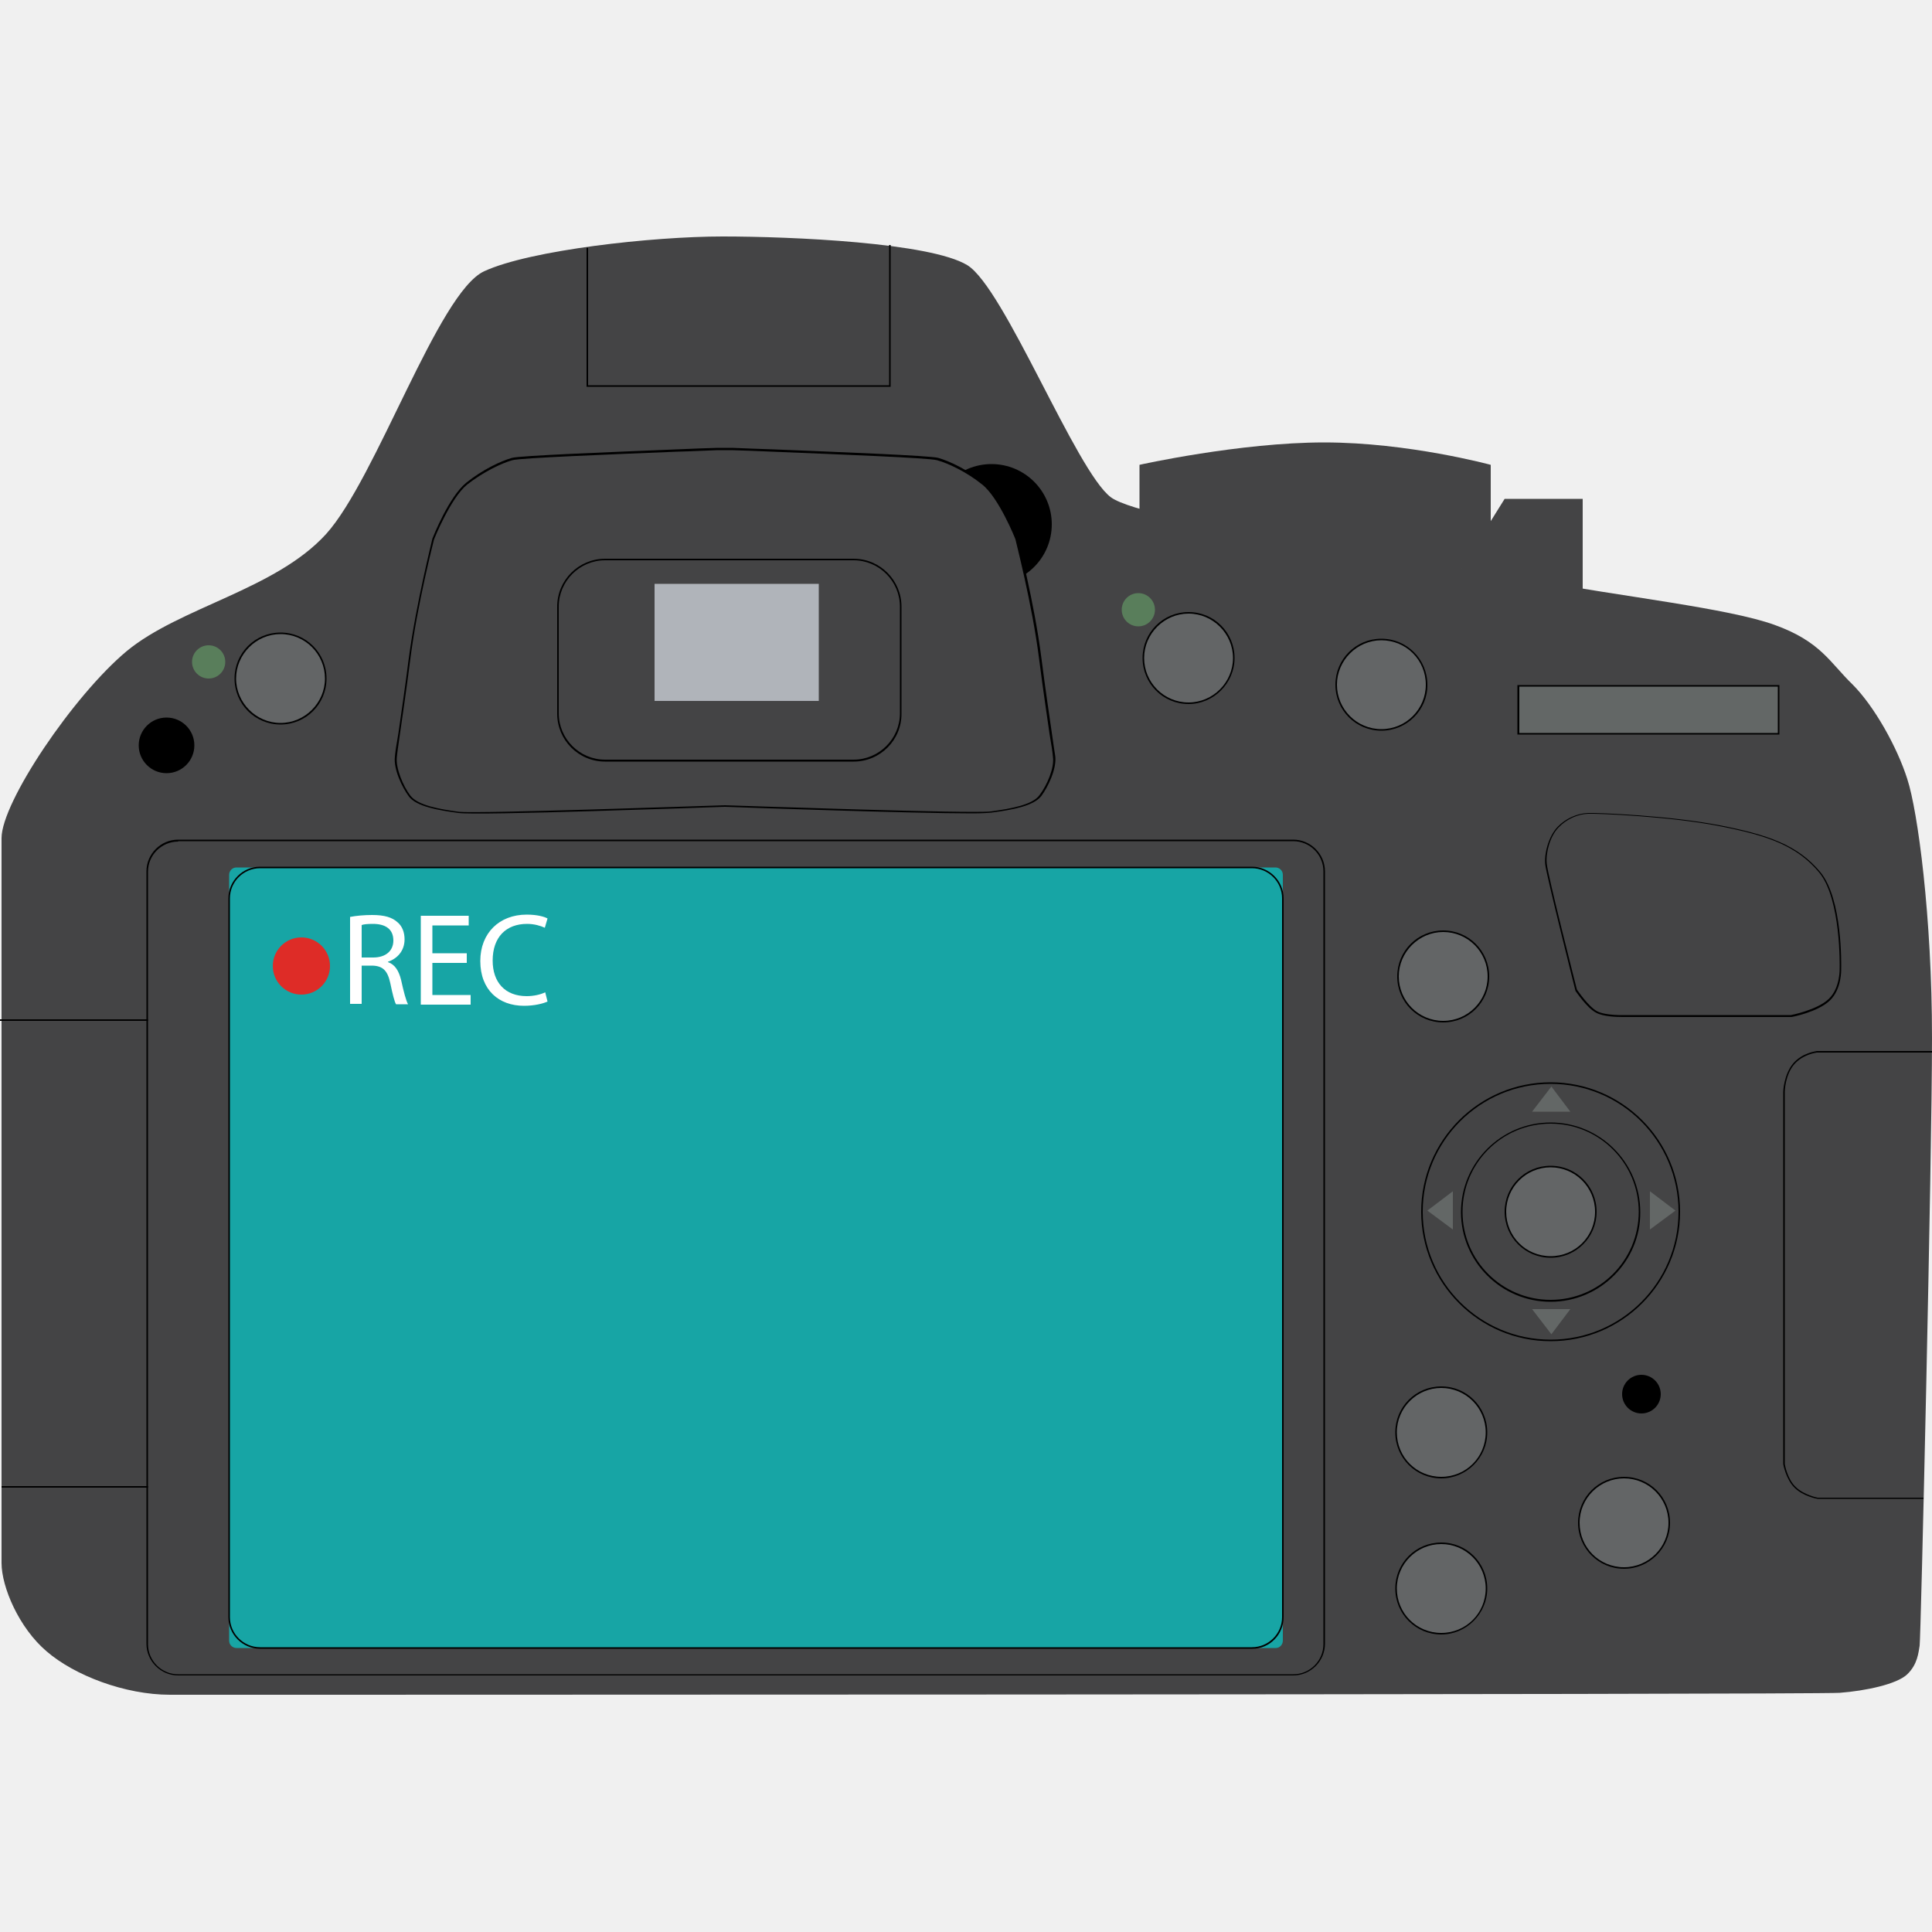
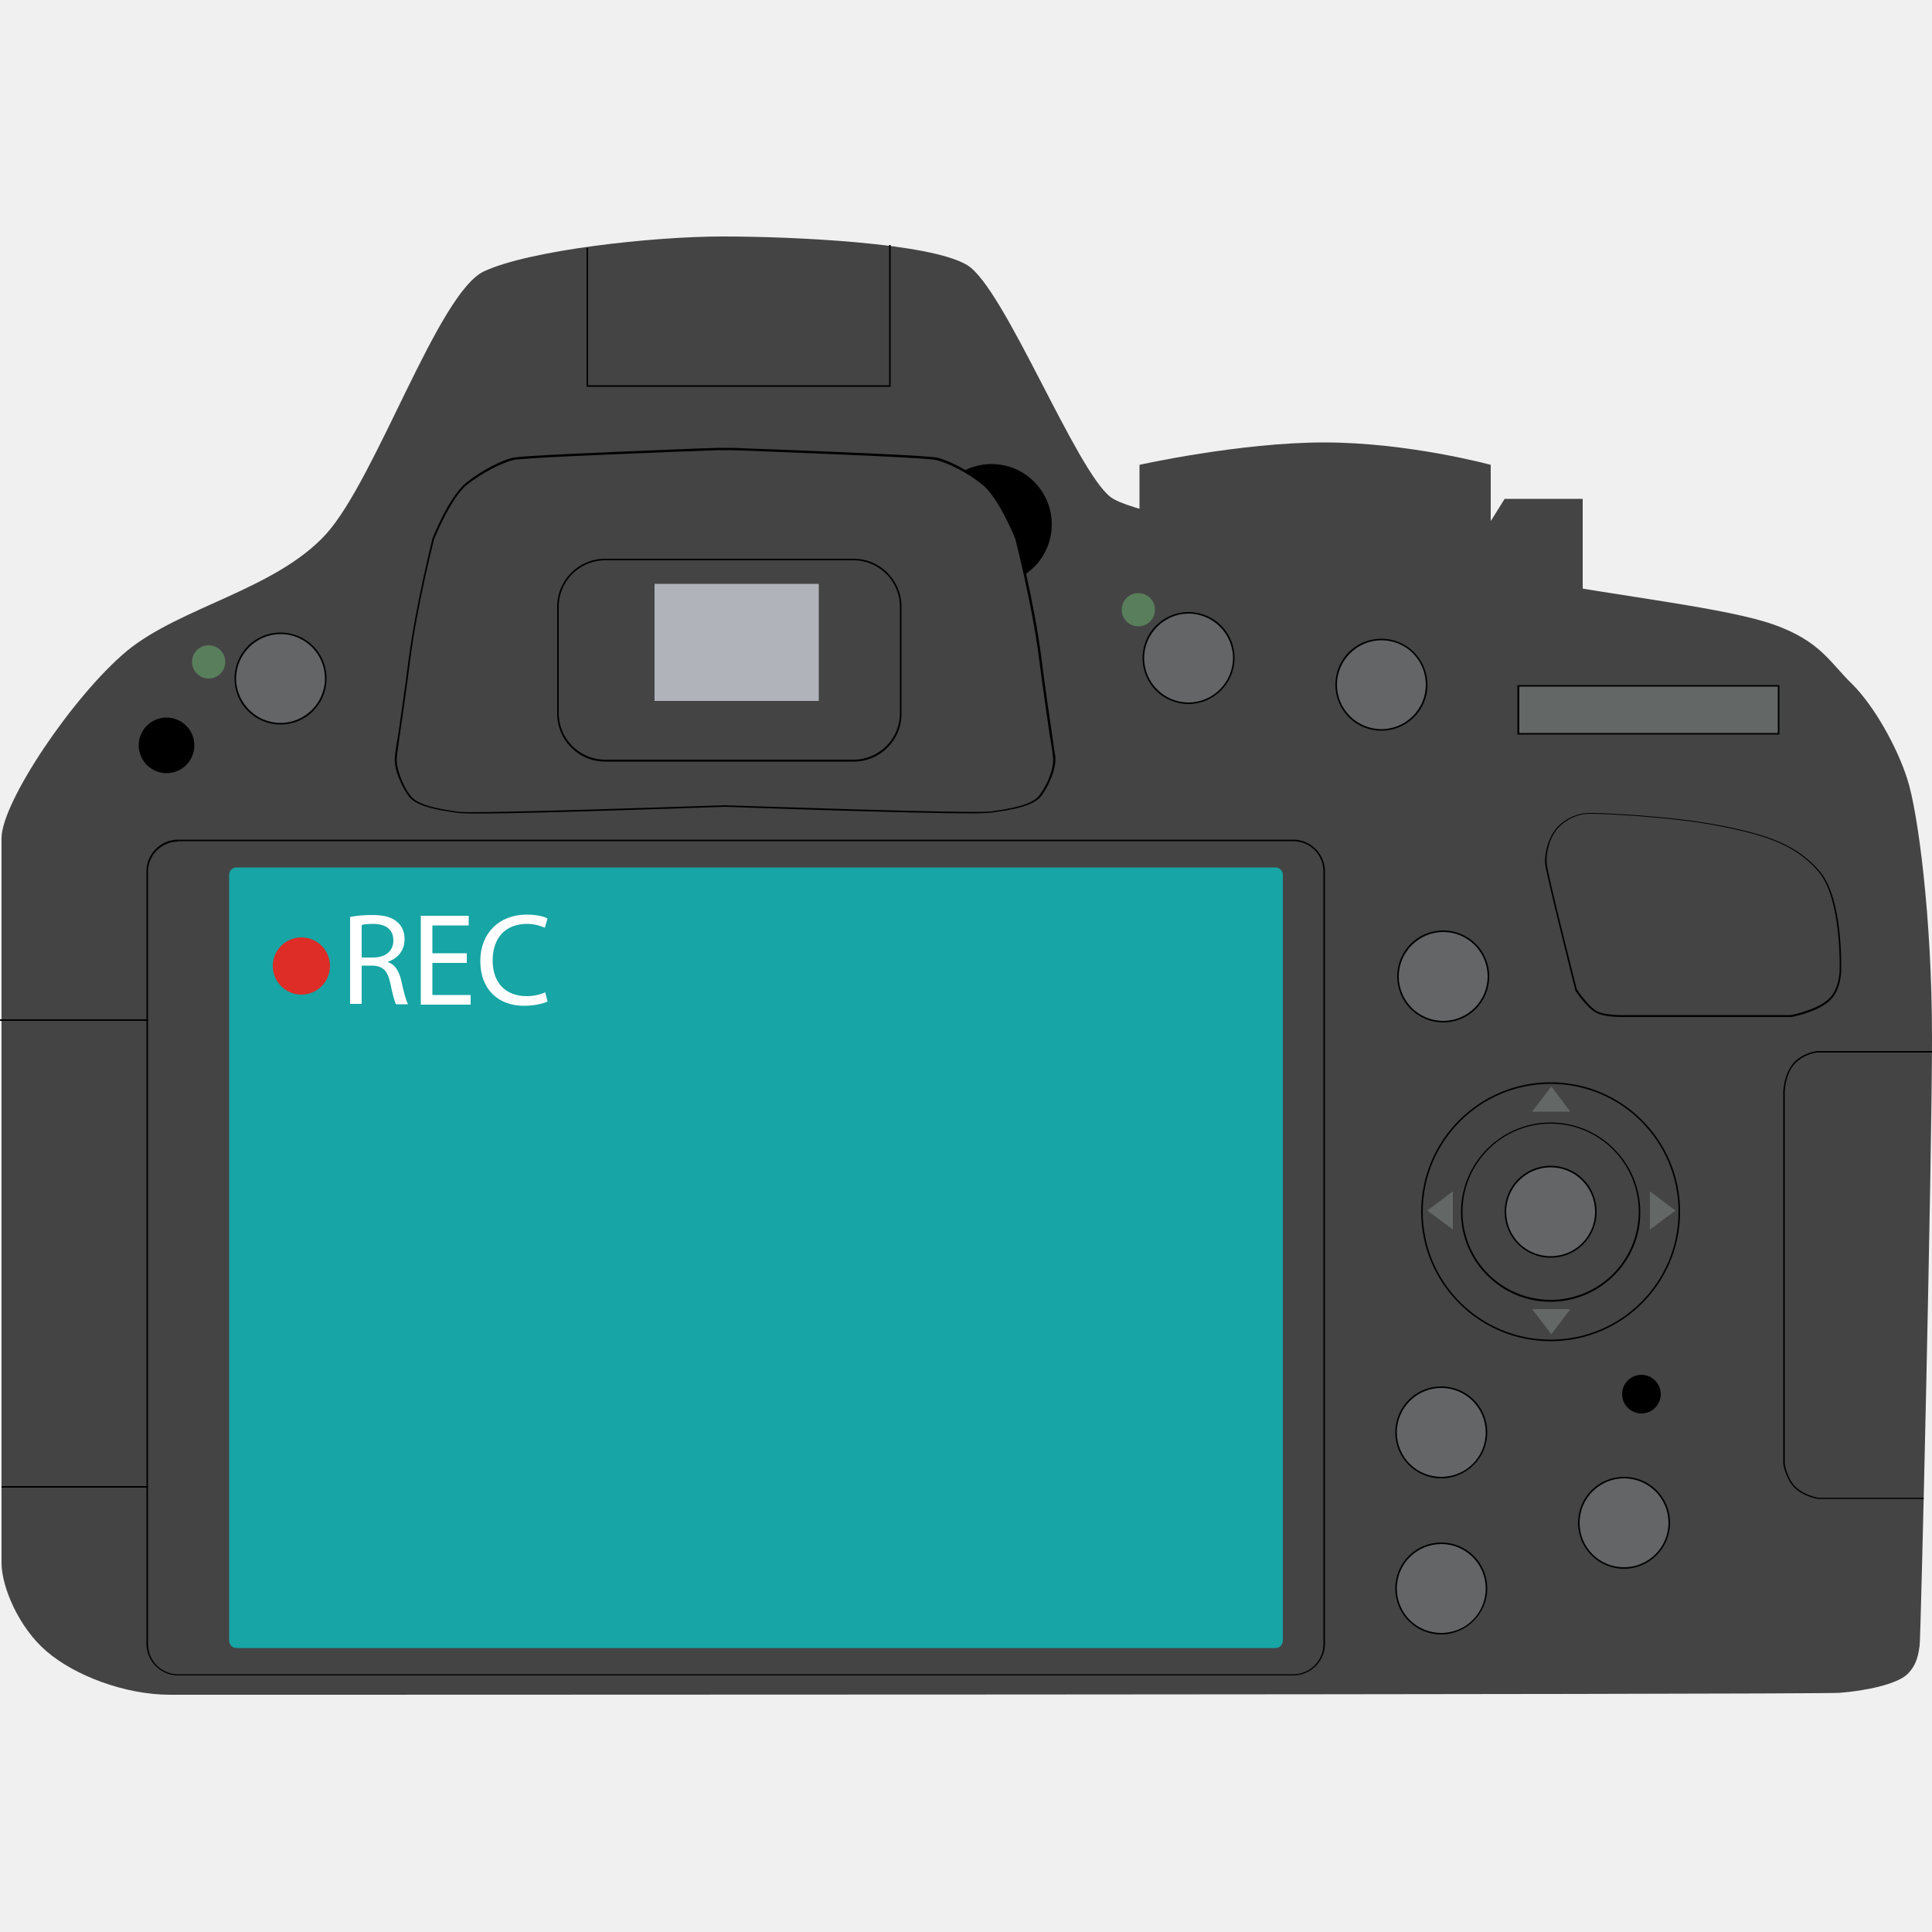
<svg xmlns="http://www.w3.org/2000/svg" version="1.1" id="icon" x="0" y="0" viewBox="0 0 500 500" xml:space="preserve">
-   <style type="text/css">.st0{fill:#444445}.st2{fill:#fff}.st5{fill:#636566}.st6{fill:#597e5b}.st7{fill:#636766}</style>
-   <path class="st0" d="M493.6 201.6c2.7 8.2 6.4 35.6 6.4 67s-2.9 155.7-3.2 157.3c-.3 1.7-.5 4.8-3.2 7.4s-10.9 4.3-17.5 4.8-420.4.5-432.1.5-24.7-5-31.9-11.2C4.9 421.3.4 410.7.4 404.5V216.9c0-9.3 18.6-36.9 32.4-48.4 13.8-11.4 38.5-15.9 51.6-30.3 13-14.4 29-62.5 40.9-68s43.6-9 61.7-9 53.7 1.6 63.3 7.4c9.6 5.8 28.2 53.4 37.2 60.1 9 6.6 83.8 16.7 108.4 21.3 24.6 4.5 51.3 7.4 63.3 11.7 12 4.3 14.4 9.8 20.2 15.4 5.7 5.7 11.6 16.3 14.2 24.5z" />
-   <path class="st0" d="M342.7 114.5c21.8 0 43.1 5.8 43.1 5.8V147h-90.9V120.3c-.1 0 26-5.8 47.8-5.8z" />
-   <path d="M334.7 433.6H46.1c-4.5 0-8.2-3.7-8.2-8.2V225.5c0-4.5 3.7-8.2 8.2-8.2h288.6c4.5 0 8.2 3.7 8.2 8.2v199.9c0 4.5-3.7 8.2-8.2 8.2zM46.1 217.8c-4.3 0-7.8 3.5-7.8 7.8v199.9c0 4.3 3.5 7.8 7.8 7.8h288.6c4.3 0 7.8-3.5 7.8-7.8v-200c0-4.3-3.5-7.8-7.8-7.8H46.1z" />
+   <style type="text/css">.st0{fill:#444445}.st5{fill:#636566}.st6{fill:#597e5b}.st7{fill:#636766}</style>
+   <path class="st0" d="M493.6 201.6c2.7 8.2 6.4 35.6 6.4 67s-2.9 155.7-3.2 157.3c-.3 1.7-.5 4.8-3.2 7.4s-10.9 4.3-17.5 4.8-420.4.5-432.1.5-24.7-5-31.9-11.2C4.9 421.3.4 410.7.4 404.5V216.9c0-9.3 18.6-36.9 32.4-48.4 13.8-11.4 38.5-15.9 51.6-30.3 13-14.4 29-62.5 40.9-68s43.6-9 61.7-9 53.7 1.6 63.3 7.4c9.6 5.8 28.2 53.4 37.2 60.1 9 6.6 83.8 16.7 108.4 21.3 24.6 4.5 51.3 7.4 63.3 11.7s14.4 9.8 20.2 15.4c5.7 5.7 11.6 16.3 14.2 24.5z" />
+   <path class="st0" d="M342.7 114.5c21.8 0 43.1 5.8 43.1 5.8V147h-90.9v-26.7c-.1 0 26-5.8 47.8-5.8z" />
+   <path d="M334.7 433.6H46.1c-4.5 0-8.2-3.7-8.2-8.2V225.5c0-4.5 3.7-8.2 8.2-8.2h288.6c4.5 0 8.2 3.7 8.2 8.2v199.9c0 4.5-3.7 8.2-8.2 8.2zM46.1 217.8c-4.3 0-7.8 3.5-7.8 7.8v199.9c0 4.3 3.5 7.8 7.8 7.8h288.6c4.3 0 7.8-3.5 7.8-7.8v-200c0-4.3-3.5-7.8-7.8-7.8H46.1v.1z" />
  <path d="M330.2 426.5h-269c-1 0-1.9-.8-1.9-1.9V226.4c0-1 .8-1.9 1.9-1.9h268.9c1 0 1.9.8 1.9 1.9v198.2c0 1-.8 1.9-1.8 1.9z" fill="#17a5a5" />
-   <path d="M324.1 426.7H67.3c-4.5 0-8.2-3.7-8.2-8.2v-186c0-4.5 3.7-8.2 8.2-8.2H324c4.5 0 8.2 3.7 8.2 8.2v186c0 4.5-3.6 8.2-8.1 8.2zm-256.8-202c-4.3 0-7.8 3.5-7.8 7.8v186c0 4.3 3.5 7.8 7.8 7.8H324c4.3 0 7.8-3.5 7.8-7.8v-186c0-4.3-3.5-7.8-7.8-7.8H67.3z" />
-   <path class="st2" d="M90.6 237.3c1.5-.3 3.6-.5 5.7-.5 3.2 0 5.2.6 6.6 1.9 1.2 1 1.8 2.6 1.8 4.4 0 3-1.9 5-4.3 5.8v.1c1.8.6 2.8 2.2 3.4 4.6.7 3.2 1.3 5.4 1.8 6.3h-3.1c-.4-.6-.9-2.6-1.5-5.5-.7-3.2-1.9-4.4-4.6-4.5h-2.8v9.9h-3v-22.5zm3 10.5h3c3.2 0 5.2-1.7 5.2-4.4 0-3-2.1-4.3-5.3-4.3-1.4 0-2.4.1-2.9.3v8.4zM120.8 249.2h-8.9v8.3h9.9v2.5h-12.9v-23h12.4v2.5h-9.4v7.2h8.9v2.5zM141.7 259.2c-1.1.5-3.3 1.1-6.1 1.1-6.5 0-11.3-4.1-11.3-11.6 0-7.2 4.9-12 12-12 2.9 0 4.7.6 5.4 1l-.7 2.4c-1.1-.5-2.7-1-4.6-1-5.4 0-8.9 3.4-8.9 9.5 0 5.6 3.2 9.2 8.8 9.2 1.8 0 3.6-.4 4.8-1l.6 2.4z" />
+   <path d="M90.6 237.3c1.5-.3 3.6-.5 5.7-.5 3.2 0 5.2.6 6.6 1.9 1.2 1 1.8 2.6 1.8 4.4 0 3-1.9 5-4.3 5.8v.1c1.8.6 2.8 2.2 3.4 4.6.7 3.2 1.3 5.4 1.8 6.3h-3.1c-.4-.6-.9-2.6-1.5-5.5-.7-3.2-1.9-4.4-4.6-4.5h-2.8v9.9h-3v-22.5zm3 10.5h3c3.2 0 5.2-1.7 5.2-4.4 0-3-2.1-4.3-5.3-4.3-1.4 0-2.4.1-2.9.3v8.4zm27.2 1.4h-8.9v8.3h9.9v2.5h-12.9v-23h12.4v2.5h-9.4v7.2h8.9v2.5zm20.9 10c-1.1.5-3.3 1.1-6.1 1.1-6.5 0-11.3-4.1-11.3-11.6 0-7.2 4.9-12 12-12 2.9 0 4.7.6 5.4 1l-.7 2.4c-1.1-.5-2.7-1-4.6-1-5.4 0-8.9 3.4-8.9 9.5 0 5.6 3.2 9.2 8.8 9.2 1.8 0 3.6-.4 4.8-1l.6 2.4z" fill="#fff" />
  <circle cx="256.6" cy="135.7" r="15.6" />
  <circle cx="78" cy="250" r="7.4" fill="#de2c27" />
-   <path class="st0" d="M269.2 170.3c-1.9-14.4-6.1-30.8-6.1-30.8s-4.3-10.8-8.7-14.4c-4.4-3.5-9.2-5.7-11.8-6.4-2.6-.7-37.4-2-53.2-2.7h-3.8c-15.7.7-50.6 1.9-53.2 2.7-2.6.7-7.3 2.8-11.8 6.4-4.4 3.5-8.7 14.4-8.7 14.4s-4.3 16.5-6.1 30.8c-1.9 14.4-3.2 22.5-3.6 25.5-.3 3 1.7 7.6 3.6 10.1 1.9 2.5 7.3 3.5 12.8 4.3 5.1.7 61.9-1.3 68.8-1.6 6.9.2 63.7 2.2 68.8 1.6 5.5-.7 10.9-1.8 12.8-4.3 1.9-2.5 3.9-7.1 3.6-10.1-.1-3-1.5-11.2-3.4-25.5z" />
-   <path d="M251.4 210.5c-15.4 0-58.2-1.5-63.8-1.7-6.5.2-63.7 2.3-68.9 1.6-5.3-.7-11-1.7-12.9-4.3-1.7-2.3-4-7-3.6-10.3.1-1.2.4-3.2.9-6 .6-4.3 1.6-10.8 2.7-19.5 1.9-14.2 6.1-30.7 6.1-30.9.2-.5 4.3-10.9 8.8-14.5 4.1-3.3 8.9-5.6 11.8-6.4 2.1-.6 25.5-1.5 42.6-2.2 4-.2 7.7-.3 10.7-.4h3.7c3 .1 6.7.3 10.7.4 17.1.7 40.5 1.6 42.6 2.2 2.9.8 7.7 3.1 11.8 6.4 4.4 3.5 8.6 14 8.8 14.4 0 .2 4.3 16.7 6.1 30.9 1.1 8.7 2.1 15.1 2.7 19.4.4 2.8.7 4.9.9 6.1.4 3.3-1.9 8-3.6 10.3-2 2.6-7.6 3.6-12.9 4.3-.9.1-2.6.2-5.2.2zm-63.8-2.1c6.5.2 63.6 2.2 68.8 1.6 5.2-.7 10.8-1.7 12.6-4.2 2-2.6 3.9-7.1 3.5-9.9-.1-1.2-.4-3.2-.9-6.1-.6-4.3-1.6-10.8-2.7-19.4-1.8-14.2-6.1-30.6-6.1-30.8 0-.1-4.3-10.8-8.6-14.2-4.1-3.3-8.8-5.5-11.7-6.3-2-.6-25.4-1.5-42.5-2.2-4-.2-7.7-.3-10.6-.4h-3.7c-3 .1-6.6.3-10.6.4-17.1.7-40.4 1.6-42.5 2.2-2.9.8-7.6 3.1-11.7 6.3-4.3 3.5-8.6 14.2-8.6 14.3 0 .1-4.3 16.6-6.1 30.8-1.1 8.7-2.1 15.2-2.7 19.5-.4 2.8-.7 4.8-.8 6-.3 2.8 1.6 7.4 3.5 9.9s7.4 3.5 12.6 4.2c5.2.5 62.3-1.5 68.8-1.7z" />
+   <path class="st0" d="M269.2 170.3c-1.9-14.4-6.1-30.8-6.1-30.8s-4.3-10.8-8.7-14.4c-4.4-3.5-9.2-5.7-11.8-6.4-2.6-.7-37.4-2-53.2-2.7h-3.8c-15.7.7-50.6 1.9-53.2 2.7-2.6.7-7.3 2.8-11.8 6.4-4.4 3.5-8.7 14.4-8.7 14.4s-4.3 16.5-6.1 30.8c-1.9 14.4-3.2 22.5-3.6 25.5-.3 3 1.7 7.6 3.6 10.1s7.3 3.5 12.8 4.3c5.1.7 61.9-1.3 68.8-1.6 6.9.2 63.7 2.2 68.8 1.6 5.5-.7 10.9-1.8 12.8-4.3s3.9-7.1 3.6-10.1c-.1-3-1.5-11.2-3.4-25.5z" />
+   <path d="M251.4 210.5c-15.4 0-58.2-1.5-63.8-1.7-6.5.2-63.7 2.3-68.9 1.6-5.3-.7-11-1.7-12.9-4.3-1.7-2.3-4-7-3.6-10.3.1-1.2.4-3.2.9-6 .6-4.3 1.6-10.8 2.7-19.5 1.9-14.2 6.1-30.7 6.1-30.9.2-.5 4.3-10.9 8.8-14.5 4.1-3.3 8.9-5.6 11.8-6.4 2.1-.6 25.5-1.5 42.6-2.2 4-.2 7.7-.3 10.7-.4h3.7c3 .1 6.7.3 10.7.4 17.1.7 40.5 1.6 42.6 2.2 2.9.8 7.7 3.1 11.8 6.4 4.4 3.5 8.6 14 8.8 14.4 0 .2 4.3 16.7 6.1 30.9 1.1 8.7 2.1 15.1 2.7 19.4.4 2.8.7 4.9.9 6.1.4 3.3-1.9 8-3.6 10.3-2 2.6-7.6 3.6-12.9 4.3-.9.1-2.6.2-5.2.2zm-63.8-2.1c6.5.2 63.6 2.2 68.8 1.6 5.2-.7 10.8-1.7 12.6-4.2 2-2.6 3.9-7.1 3.5-9.9-.1-1.2-.4-3.2-.9-6.1-.6-4.3-1.6-10.8-2.7-19.4-1.8-14.2-6.1-30.6-6.1-30.8 0-.1-4.3-10.8-8.6-14.2-4.1-3.3-8.8-5.5-11.7-6.3-2-.6-25.4-1.5-42.5-2.2-4-.2-7.7-.3-10.6-.4h-3.7c-3 .1-6.6.3-10.6.4-17.1.7-40.4 1.6-42.5 2.2-2.9.8-7.6 3.1-11.7 6.3-4.3 3.5-8.6 14.2-8.6 14.3s-4.3 16.6-6.1 30.8c-1.1 8.7-2.1 15.2-2.7 19.5-.4 2.8-.7 4.8-.8 6-.3 2.8 1.6 7.4 3.5 9.9s7.4 3.5 12.6 4.2c5.2.5 62.3-1.5 68.8-1.7z" />
  <path d="M220.9 197.1h-64.3c-6.9 0-12.4-5.6-12.4-12.4V157c0-6.9 5.6-12.4 12.4-12.4h64.3c6.9 0 12.4 5.6 12.4 12.4v27.6c.1 6.9-5.5 12.5-12.4 12.5zM156.6 145c-6.6 0-12 5.4-12 12v27.6c0 6.6 5.4 12 12 12h64.3c6.6 0 12-5.4 12-12V157c0-6.6-5.4-12-12-12h-64.3z" />
-   <path fill="#b0b4ba" d="M169.4 151.1h42.5v30.3h-42.5z" />
+   <path d="M169.4 151.1h42.5v30.3h-42.5v-30.3z" fill="#b0b4ba" />
  <circle class="st5" cx="373" cy="370.7" r="11.7" />
  <path d="M373 382.6c-6.6 0-11.9-5.3-11.9-11.9s5.3-11.9 11.9-11.9 11.9 5.3 11.9 11.9-5.4 11.9-11.9 11.9zm0-23.4c-6.3 0-11.5 5.1-11.5 11.5s5.1 11.5 11.5 11.5 11.5-5.1 11.5-11.5-5.2-11.5-11.5-11.5z" />
  <circle class="st5" cx="420.3" cy="394" r="11.7" />
-   <path d="M420.3 406c-6.6 0-11.9-5.3-11.9-11.9s5.3-11.9 11.9-11.9c6.6 0 11.9 5.3 11.9 11.9s-5.4 11.9-11.9 11.9zm0-23.4c-6.3 0-11.5 5.1-11.5 11.5s5.1 11.5 11.5 11.5c6.3 0 11.5-5.1 11.5-11.5s-5.2-11.5-11.5-11.5z" />
+   <path d="M420.3 406c-6.6 0-11.9-5.3-11.9-11.9s5.3-11.9 11.9-11.9 11.9 5.3 11.9 11.9-5.4 11.9-11.9 11.9zm0-23.4c-6.3 0-11.5 5.1-11.5 11.5s5.1 11.5 11.5 11.5c6.3 0 11.5-5.1 11.5-11.5s-5.2-11.5-11.5-11.5z" />
  <circle class="st5" cx="373" cy="411.1" r="11.7" />
-   <path d="M373 423c-6.6 0-11.9-5.3-11.9-11.9 0-6.6 5.3-11.9 11.9-11.9s11.9 5.3 11.9 11.9c0 6.5-5.4 11.9-11.9 11.9zm0-23.4c-6.3 0-11.5 5.1-11.5 11.5s5.1 11.5 11.5 11.5 11.5-5.1 11.5-11.5-5.2-11.5-11.5-11.5z" />
+   <path d="M373 423c-6.6 0-11.9-5.3-11.9-11.9s5.3-11.9 11.9-11.9 11.9 5.3 11.9 11.9c0 6.5-5.4 11.9-11.9 11.9zm0-23.4c-6.3 0-11.5 5.1-11.5 11.5s5.1 11.5 11.5 11.5 11.5-5.1 11.5-11.5-5.2-11.5-11.5-11.5z" />
  <circle class="st5" cx="373.5" cy="252.7" r="11.7" />
-   <path d="M373.5 264.6c-6.6 0-11.9-5.3-11.9-11.9s5.3-11.9 11.9-11.9c6.6 0 11.9 5.3 11.9 11.9s-5.3 11.9-11.9 11.9zm0-23.4c-6.3 0-11.5 5.2-11.5 11.5s5.1 11.5 11.5 11.5S385 259 385 252.7c0-6.4-5.2-11.5-11.5-11.5z" />
+   <path d="M373.5 264.6c-6.6 0-11.9-5.3-11.9-11.9s5.3-11.9 11.9-11.9 11.9 5.3 11.9 11.9c0 6.6-5.3 11.9-11.9 11.9zm0-23.4c-6.3 0-11.5 5.2-11.5 11.5s5.1 11.5 11.5 11.5S385 259 385 252.7c0-6.4-5.2-11.5-11.5-11.5z" />
  <circle class="st5" cx="307.6" cy="170.3" r="11.7" />
-   <path d="M307.6 182.2c-6.6 0-11.9-5.3-11.9-11.9 0-6.6 5.3-11.9 11.9-11.9 6.6 0 11.9 5.3 11.9 11.9 0 6.5-5.4 11.9-11.9 11.9zm0-23.4c-6.3 0-11.5 5.2-11.5 11.5s5.1 11.5 11.5 11.5c6.3 0 11.5-5.2 11.5-11.5s-5.2-11.5-11.5-11.5z" />
+   <path d="M307.6 182.2c-6.6 0-11.9-5.3-11.9-11.9 0-6.6 5.3-11.9 11.9-11.9s11.9 5.3 11.9 11.9c0 6.5-5.4 11.9-11.9 11.9zm0-23.4c-6.3 0-11.5 5.2-11.5 11.5s5.1 11.5 11.5 11.5c6.3 0 11.5-5.2 11.5-11.5s-5.2-11.5-11.5-11.5z" />
  <circle class="st5" cx="357.5" cy="177.2" r="11.7" />
  <path d="M357.5 189.1c-6.6 0-11.9-5.3-11.9-11.9 0-6.6 5.3-11.9 11.9-11.9s11.9 5.3 11.9 11.9c.1 6.5-5.3 11.9-11.9 11.9zm0-23.4c-6.3 0-11.5 5.2-11.5 11.5s5.1 11.5 11.5 11.5 11.5-5.2 11.5-11.5c0-6.4-5.1-11.5-11.5-11.5z" />
  <circle class="st5" cx="72.6" cy="175.6" r="11.7" />
  <path d="M72.6 187.5c-6.6 0-11.9-5.3-11.9-11.9 0-6.6 5.3-11.9 11.9-11.9s11.9 5.3 11.9 11.9c0 6.6-5.3 11.9-11.9 11.9zm0-23.4c-6.3 0-11.5 5.2-11.5 11.5s5.2 11.5 11.5 11.5 11.5-5.2 11.5-11.5-5.1-11.5-11.5-11.5z" />
  <circle cx="43.1" cy="192.9" r="7.2" />
  <circle cx="424.8" cy="360.8" r="5" />
  <circle class="st6" cx="54" cy="171.3" r="4.3" />
  <circle class="st6" cx="294.6" cy="157.8" r="4.3" />
-   <path class="st0" d="M389.4 129.1h20.2v26.8l-34.8-3.4z" />
-   <path d="M0 263.8h38.3v.4H0zM.4 384.6h37.9v.4H.4zM497.9 387.9h-27.5c-.2 0-3.8-.7-6-2.9s-2.9-6-2.9-6.1v-96.4c0-.2.2-4.4 2.5-7.2 2.4-2.9 6-3.2 6.2-3.3H500v.4h-29.8s-3.6.4-5.9 3.1c-2.3 2.7-2.4 6.9-2.4 7v96.4s.6 3.8 2.8 5.9c2.1 2.1 5.7 2.8 5.7 2.8h27.4v.3zM419.9 263.2c-1.5 0-5-.1-6.8-1.1-2.4-1.2-5.3-5.6-5.4-5.7v-.1c-.3-1.2-7.5-29.8-7.8-32.6s.9-7.3 3.2-9.7c2.1-2.2 5.1-3.5 7.9-3.6 2.5-.1 21.4.7 34.1 3.2 12.3 2.4 20.1 5 26 12.1 5.8 7 5.4 24.2 5.4 24.9 0 .2.2 5.3-2.9 8.3-3.1 3-9.8 4.3-10 4.3H419.9zm-11.8-7.1c.3.4 3 4.4 5.2 5.6 2.3 1.2 7.3 1 7.3 1h42.9s6.8-1.3 9.8-4.2c3-2.9 2.8-7.9 2.8-8 0-.2.4-17.8-5.3-24.7-5.8-7-13.5-9.6-25.8-12-12.6-2.5-31.5-3.3-34-3.2-2.7.1-5.6 1.4-7.6 3.5-2.3 2.3-3.4 6.7-3.1 9.4.2 2.8 7.5 31.4 7.8 32.6zM230.5 100.1h-78.7v-36h.4v35.6h77.9V63.4h.4z" />
-   <g>
-     <circle class="st5" cx="401.3" cy="313.6" r="11.7" />
-     <path d="M401.3 325.5c-6.6 0-11.9-5.3-11.9-11.9s5.3-11.9 11.9-11.9 11.9 5.3 11.9 11.9-5.3 11.9-11.9 11.9zm0-23.4c-6.3 0-11.5 5.1-11.5 11.5s5.1 11.5 11.5 11.5 11.5-5.1 11.5-11.5-5.2-11.5-11.5-11.5z" />
-   </g>
+   <path class="st0" d="M389.4 129.1h20.2v26.8l-34.8-3.4 14.6-23.4z" />
+   <path d="M0 263.8h38.3v.4H0v-.4zm.4 120.8h37.9v.4H.4v-.4zm497.5 3.3h-27.5c-.2 0-3.8-.7-6-2.9s-2.9-6-2.9-6.1v-96.4c0-.2.2-4.4 2.5-7.2 2.4-2.9 6-3.2 6.2-3.3H500v.4h-29.8s-3.6.4-5.9 3.1-2.4 6.9-2.4 7v96.4s.6 3.8 2.8 5.9c2.1 2.1 5.7 2.8 5.7 2.8h27.4l.1.3zm-78-124.7c-1.5 0-5-.1-6.8-1.1-2.4-1.2-5.3-5.6-5.4-5.7v-.1c-.3-1.2-7.5-29.8-7.8-32.6s.9-7.3 3.2-9.7c2.1-2.2 5.1-3.5 7.9-3.6 2.5-.1 21.4.7 34.1 3.2 12.3 2.4 20.1 5 26 12.1 5.8 7 5.4 24.2 5.4 24.9 0 .2.2 5.3-2.9 8.3-3.1 3-9.8 4.3-10 4.3h-43.7zm-11.8-7.1c.3.4 3 4.4 5.2 5.6 2.3 1.2 7.3 1 7.3 1h42.9s6.8-1.3 9.8-4.2c3-2.9 2.8-7.9 2.8-8 0-.2.4-17.8-5.3-24.7-5.8-7-13.5-9.6-25.8-12-12.6-2.5-31.5-3.3-34-3.2-2.7.1-5.6 1.4-7.6 3.5-2.3 2.3-3.4 6.7-3.1 9.4.2 2.8 7.5 31.4 7.8 32.6zm-177.6-156h-78.7v-36h.4v35.6h77.9V63.4h.4v36.7z" />
+   <circle class="st5" cx="401.3" cy="313.6" r="11.7" />
+   <path d="M401.3 325.5c-6.6 0-11.9-5.3-11.9-11.9s5.3-11.9 11.9-11.9 11.9 5.3 11.9 11.9-5.3 11.9-11.9 11.9zm0-23.4c-6.3 0-11.5 5.1-11.5 11.5s5.1 11.5 11.5 11.5 11.5-5.1 11.5-11.5-5.2-11.5-11.5-11.5z" />
  <path d="M401.3 336.9c-12.8 0-23.2-10.4-23.2-23.2 0-12.8 10.4-23.2 23.2-23.2 12.8 0 23.2 10.4 23.2 23.2.1 12.7-10.4 23.2-23.2 23.2zm0-46.1c-12.6 0-22.8 10.2-22.8 22.8s10.2 22.8 22.8 22.8 22.8-10.2 22.8-22.8-10.2-22.8-22.8-22.8z" />
  <path d="M401.3 347.1c-18.5 0-33.5-15-33.5-33.5s15-33.5 33.5-33.5 33.5 15 33.5 33.5-15 33.5-33.5 33.5zm0-66.6c-18.3 0-33.1 14.8-33.1 33.1s14.8 33.1 33.1 33.1 33.1-14.8 33.1-33.1-14.8-33.1-33.1-33.1z" />
-   <path class="st7" d="M396.5 338.8h9.9l-4.9 6.5zM396.5 287.7h9.9l-4.9-6.5zM427 318.2v-9.9l6.6 5zM376 318.2v-9.9l-6.6 5z" />
-   <g>
-     <path class="st7" d="M393 177.5h67.3v12.4H393z" />
-     <path d="M460.5 190.1h-67.8v-12.8h67.8v12.8zm-67.3-.4h66.9v-12h-66.9v12z" />
-   </g>
+   <path class="st7" d="M396.5 338.8h9.9l-4.9 6.5-5-6.5zm0-51.1h9.9l-4.9-6.5-5 6.5zm30.5 30.5v-9.9l6.6 5-6.6 4.9zm-51 0v-9.9l-6.6 5 6.6 4.9zM393 177.5h67.3v12.4H393v-12.4z" />
+   <path d="M460.5 190.1h-67.8v-12.8h67.8v12.8zm-67.3-.4h66.9v-12h-66.9v12z" />
</svg>
